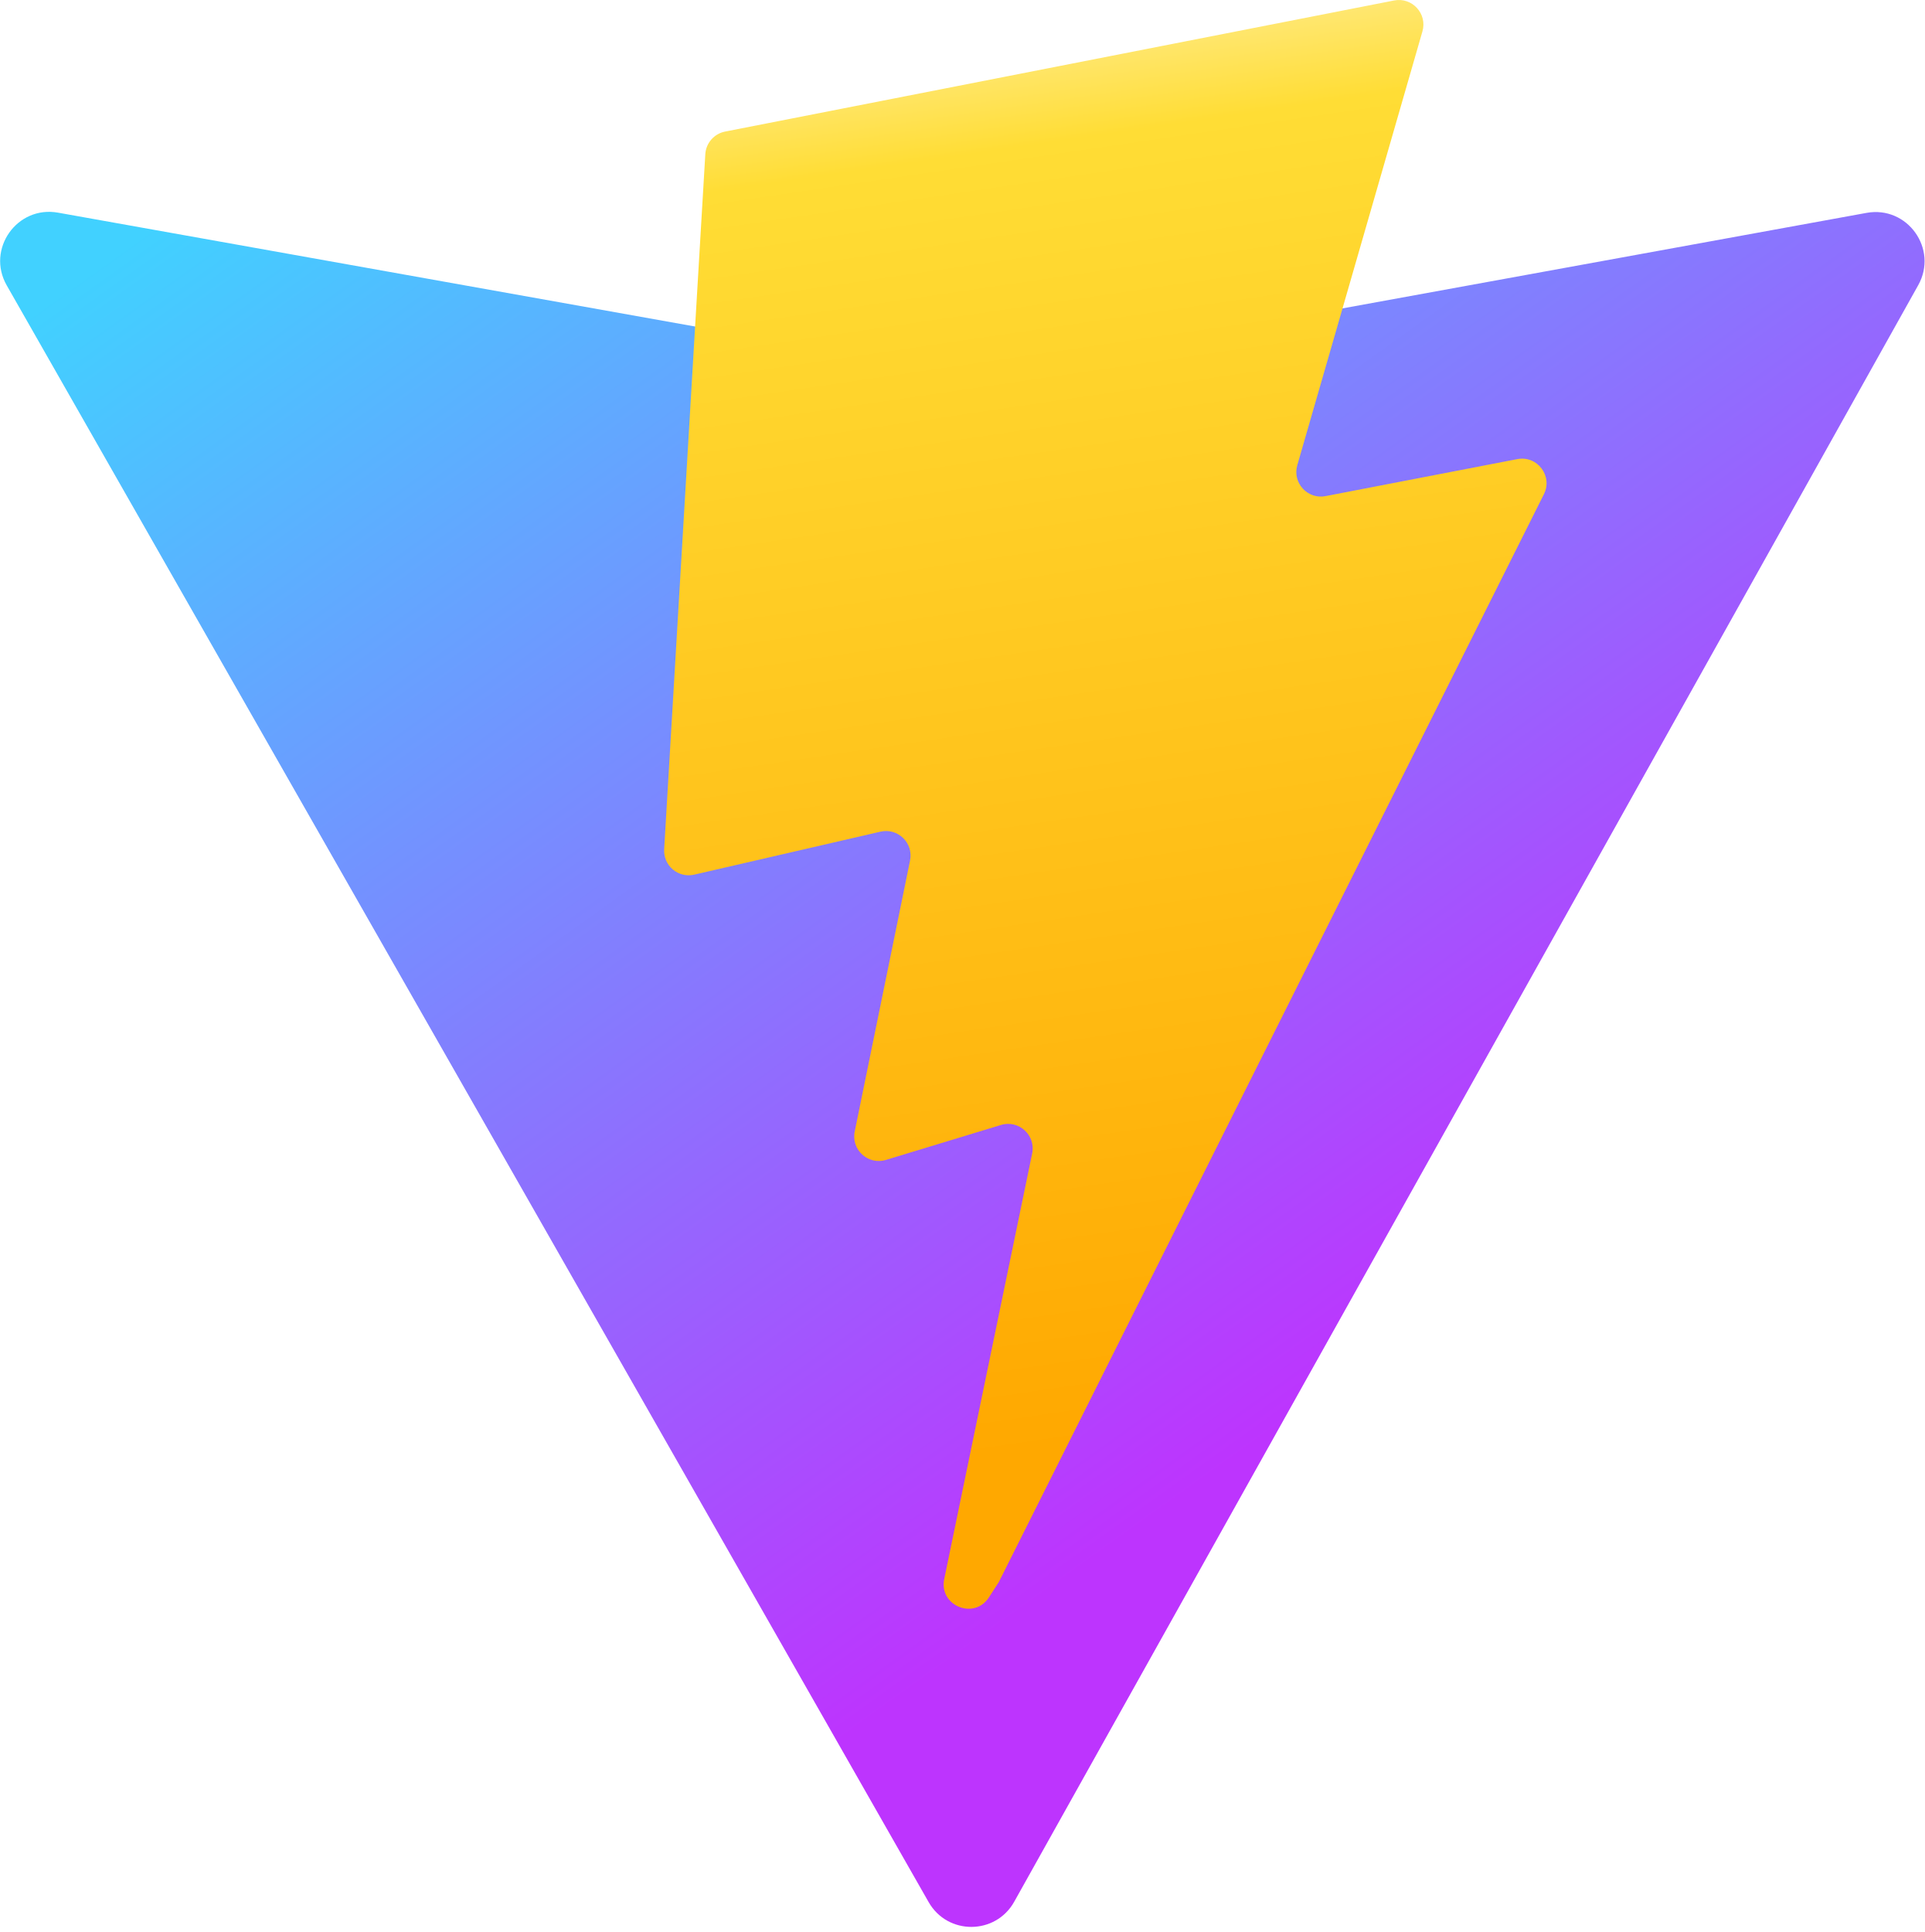
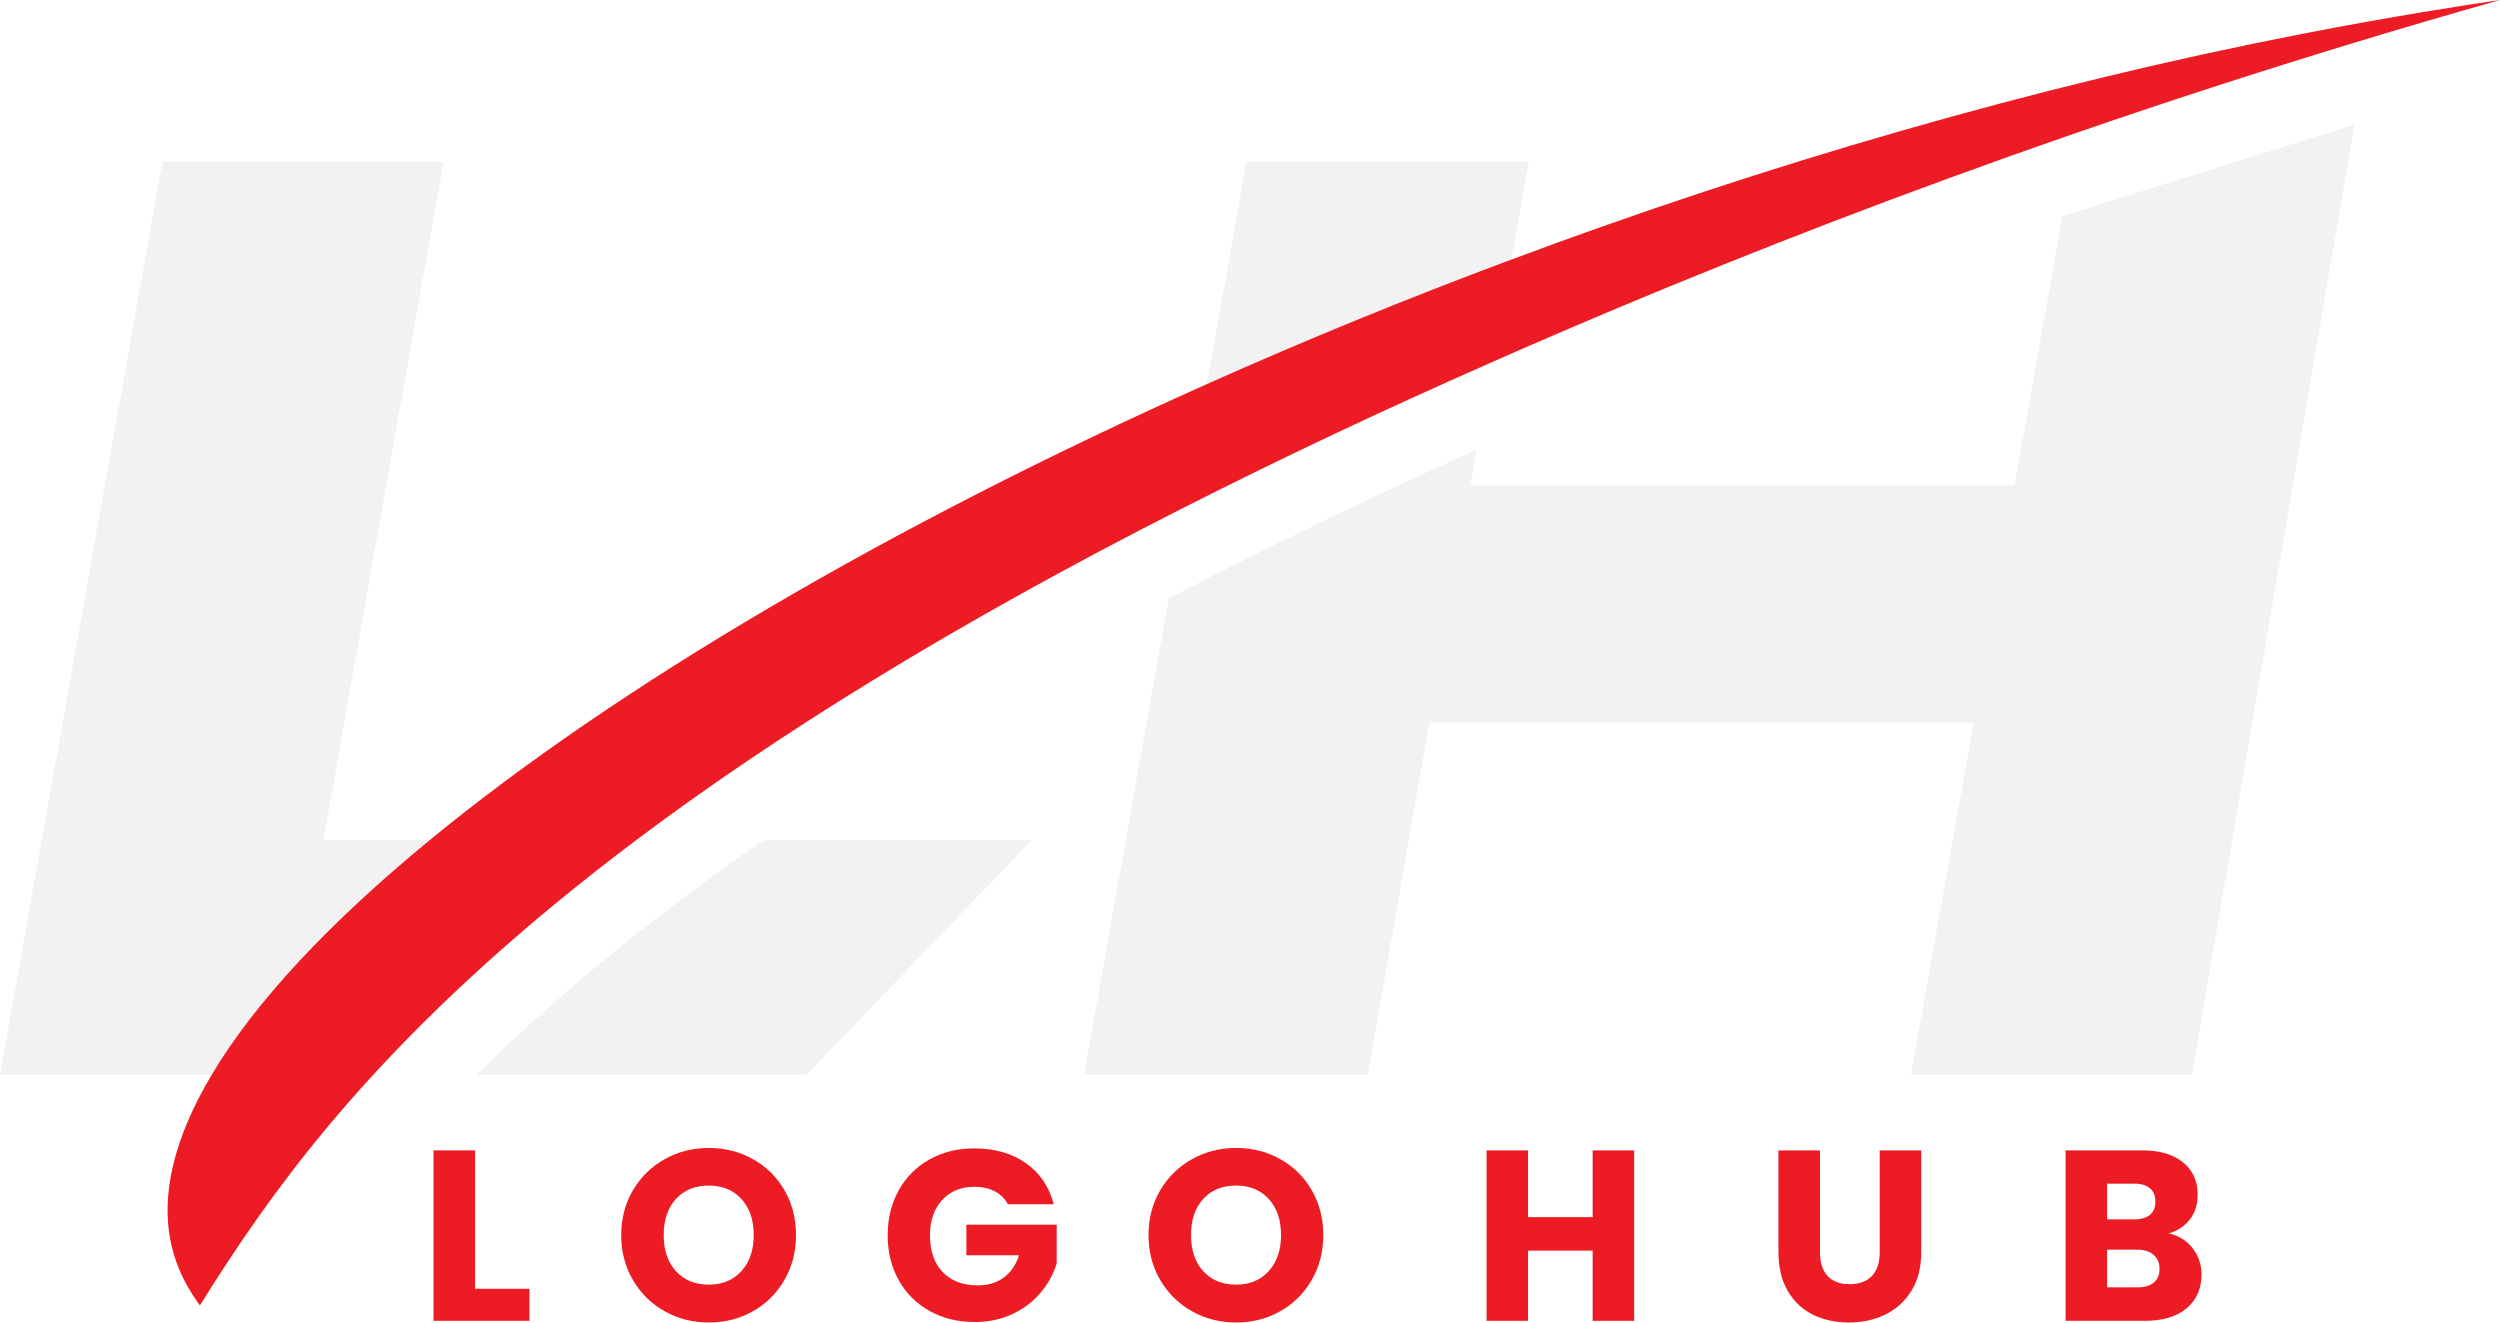
- <svg xmlns="http://www.w3.org/2000/svg" aria-hidden="true" role="img" class="iconify iconify--logos" width="31.88" height="32" preserveAspectRatio="xMidYMid meet" viewBox="0 0 256 257">
-   <defs>
-     <linearGradient id="IconifyId1813088fe1fbc01fb466" x1="-.828%" x2="57.636%" y1="7.652%" y2="78.411%">
-       <stop offset="0%" stop-color="#41D1FF" />
-       <stop offset="100%" stop-color="#BD34FE" />
-     </linearGradient>
-     <linearGradient id="IconifyId1813088fe1fbc01fb467" x1="43.376%" x2="50.316%" y1="2.242%" y2="89.03%">
-       <stop offset="0%" stop-color="#FFEA83" />
-       <stop offset="8.333%" stop-color="#FFDD35" />
-       <stop offset="100%" stop-color="#FFA800" />
-     </linearGradient>
-   </defs>
-   <path fill="url(#IconifyId1813088fe1fbc01fb466)" d="M255.153 37.938L134.897 252.976c-2.483 4.44-8.862 4.466-11.382.048L.875 37.958c-2.746-4.814 1.371-10.646 6.827-9.67l120.385 21.517a6.537 6.537 0 0 0 2.322-.004l117.867-21.483c5.438-.991 9.574 4.796 6.877 9.62Z" />
-   <path fill="url(#IconifyId1813088fe1fbc01fb467)" d="M185.432.063L96.44 17.501a3.268 3.268 0 0 0-2.634 3.014l-5.474 92.456a3.268 3.268 0 0 0 3.997 3.378l24.777-5.718c2.318-.535 4.413 1.507 3.936 3.838l-7.361 36.047c-.495 2.426 1.782 4.5 4.151 3.78l15.304-4.649c2.372-.72 4.652 1.36 4.15 3.788l-11.698 56.621c-.732 3.542 3.979 5.473 5.943 2.437l1.313-2.028l72.516-144.72c1.215-2.423-.88-5.186-3.54-4.672l-25.505 4.922c-2.396.462-4.435-1.77-3.759-4.114l16.646-57.705c.677-2.35-1.37-4.583-3.769-4.113Z" />
+ <svg xmlns="http://www.w3.org/2000/svg" version="1.1" id="Layer_1" x="0px" y="0px" viewBox="0 0 879.62 465.32" style="enable-background:new 0 0 879.62 465.32;" xml:space="preserve">
+   <style type="text/css">
+ 	.st0{fill:#F2F2F2;}
+ 	.st1{fill:#ED1C24;}
+ </style>
+   <g>
+     <g>
+       <g>
+         <path class="st0" d="M113.81,295.6l0.39-2.21l41.85-236.41H57.14L0,378.18h131.3c22.9-24.92,52.62-52.57,92.52-82.58H113.81z      M268.58,295.6c-42.78,29.67-75.41,57.32-100.88,82.58h116.07l79.23-82.58H268.58z" />
+         <path class="st0" d="M725.65,76.01l-16.8,94.73H517.3l2.28-12.54c-39.77,17.89-75.75,35.33-108.36,52.33l-29.8,167.65h99.84     l21.62-123.88h191.56l-22.09,123.88h98.91L828.4,43.86L725.65,76.01z M531.71,91.35l5.37-29.67l0.86-4.7h-99.4l-8.41,47.35     l-5.48,30.81l-7.68,43.22c32.76-16.61,68.72-33.67,108.23-51.06L531.71,91.35z" />
+       </g>
+       <path class="st1" d="M879.62,0C736.97,40.32,621.14,85.51,536.64,122.27c-3.84,1.69-7.66,3.35-11.45,5.04    c-39.51,17.39-75.46,34.45-108.23,51.06c-82.86,42-145.32,81.31-193.14,117.23c-39.9,30.01-69.62,57.66-92.52,82.58    c-22.46,24.48-38.32,46.34-50.78,65.21c-4.44,6.72-7.94,12.3-10.18,15.91c-6.31-8.49-8.8-15.97-9.94-20.87    c-4.21-17.89,0.96-38.26,14.07-60.25c15.37-25.8,41.69-53.81,76.71-82.58c65.7-54,161.91-110.67,273.46-160.46    c34.37-15.37,70.22-30.04,107.06-43.79c88.96-33.23,183.82-61.03,278.31-79.44C841.9,5.71,867.44,1.79,879.62,0z" />
+     </g>
+     <g>
+       <path class="st1" d="M167.14,453.45h19.14v11.28h-33.74v-59.97h14.61V453.45z" />
+       <path class="st1" d="M233.9,461.39c-4.7-2.62-8.43-6.28-11.19-10.98c-2.76-4.7-4.14-9.98-4.14-15.85c0-5.86,1.38-11.13,4.14-15.8    c2.76-4.67,6.49-8.31,11.19-10.93c4.7-2.62,9.87-3.93,15.5-3.93c5.64,0,10.81,1.31,15.5,3.93c4.7,2.62,8.4,6.26,11.11,10.93    c2.7,4.67,4.06,9.94,4.06,15.8c0,5.87-1.37,11.15-4.1,15.85c-2.73,4.7-6.44,8.36-11.11,10.98c-4.67,2.62-9.82,3.93-15.46,3.93    C243.76,465.32,238.6,464.01,233.9,461.39z M260.89,447.21c2.87-3.19,4.31-7.4,4.31-12.64c0-5.3-1.44-9.52-4.31-12.69    c-2.88-3.16-6.71-4.74-11.49-4.74c-4.84,0-8.7,1.57-11.57,4.7c-2.88,3.13-4.31,7.38-4.31,12.73c0,5.3,1.44,9.53,4.31,12.69    c2.87,3.16,6.73,4.74,11.57,4.74C254.19,452,258.01,450.4,260.89,447.21z" />
+       <path class="st1" d="M354.64,423.72c-1.08-1.99-2.63-3.52-4.66-4.57c-2.02-1.05-4.4-1.58-7.13-1.58c-4.73,0-8.51,1.55-11.36,4.66    c-2.85,3.11-4.27,7.25-4.27,12.43c0,5.52,1.49,9.84,4.48,12.94c2.99,3.1,7.1,4.66,12.34,4.66c3.59,0,6.62-0.91,9.1-2.73    c2.48-1.82,4.28-4.44,5.42-7.86h-18.54V430.9h31.78v13.58c-1.08,3.65-2.92,7.03-5.51,10.17c-2.59,3.13-5.88,5.67-9.87,7.6    c-3.99,1.94-8.49,2.9-13.5,2.9c-5.92,0-11.21-1.29-15.85-3.89c-4.64-2.59-8.26-6.19-10.85-10.81c-2.59-4.61-3.89-9.88-3.89-15.8    c0-5.92,1.29-11.2,3.89-15.85c2.59-4.64,6.19-8.26,10.81-10.85c4.61-2.59,9.88-3.89,15.8-3.89c7.18,0,13.23,1.74,18.15,5.21    c4.93,3.47,8.19,8.29,9.78,14.44H354.64z" />
+       <path class="st1" d="M419.43,461.39c-4.7-2.62-8.43-6.28-11.19-10.98c-2.76-4.7-4.14-9.98-4.14-15.85c0-5.86,1.38-11.13,4.14-15.8    c2.76-4.67,6.49-8.31,11.19-10.93c4.7-2.62,9.87-3.93,15.5-3.93s10.81,1.31,15.5,3.93c4.7,2.62,8.4,6.26,11.11,10.93    c2.7,4.67,4.06,9.94,4.06,15.8c0,5.87-1.37,11.15-4.1,15.85c-2.73,4.7-6.44,8.36-11.11,10.98c-4.67,2.62-9.82,3.93-15.46,3.93    S424.12,464.01,419.43,461.39z M446.42,447.21c2.87-3.19,4.31-7.4,4.31-12.64c0-5.3-1.44-9.52-4.31-12.69    c-2.88-3.16-6.71-4.74-11.49-4.74c-4.84,0-8.7,1.57-11.57,4.7c-2.88,3.13-4.31,7.38-4.31,12.73c0,5.3,1.44,9.53,4.31,12.69    c2.87,3.16,6.73,4.74,11.57,4.74C439.71,452,443.54,450.4,446.42,447.21z" />
+       <g>
+         <path class="st1" d="M574.98,404.76v59.97h-14.61v-24.69h-22.72v24.69h-14.61v-59.97h14.61v23.49h22.72v-23.49H574.98z" />
+         <path class="st1" d="M640.36,404.76v35.88c0,3.59,0.88,6.35,2.65,8.29c1.76,1.94,4.36,2.9,7.77,2.9s6.04-0.97,7.86-2.9     c1.82-1.94,2.73-4.7,2.73-8.29v-35.88h14.61v35.79c0,5.35-1.14,9.88-3.42,13.58c-2.28,3.7-5.34,6.49-9.18,8.37     c-3.84,1.88-8.13,2.82-12.86,2.82c-4.73,0-8.96-0.93-12.69-2.78c-3.73-1.85-6.68-4.64-8.84-8.37c-2.16-3.73-3.25-8.27-3.25-13.62     v-35.79H640.36z" />
+         <path class="st1" d="M771.44,439.14c2.11,2.71,3.16,5.8,3.16,9.27c0,5.01-1.75,8.98-5.25,11.92c-3.5,2.93-8.39,4.4-14.65,4.4     h-27.93v-59.97h26.99c6.09,0,10.86,1.4,14.31,4.19c3.45,2.79,5.17,6.58,5.17,11.36c0,3.53-0.93,6.46-2.78,8.8     c-1.85,2.34-4.31,3.96-7.39,4.87C766.54,434.71,769.33,436.43,771.44,439.14z M741.37,429.02h9.57c2.39,0,4.23-0.53,5.51-1.58     c1.28-1.05,1.92-2.61,1.92-4.66s-0.64-3.62-1.92-4.7c-1.28-1.08-3.12-1.62-5.51-1.62h-9.57V429.02z M757.81,451.27     c1.34-1.11,2.01-2.72,2.01-4.83c0-2.11-0.7-3.76-2.09-4.95c-1.4-1.2-3.32-1.79-5.77-1.79h-10.59v13.24h10.76     C754.58,452.94,756.47,452.38,757.81,451.27z" />
+       </g>
+     </g>
+   </g>
</svg>
